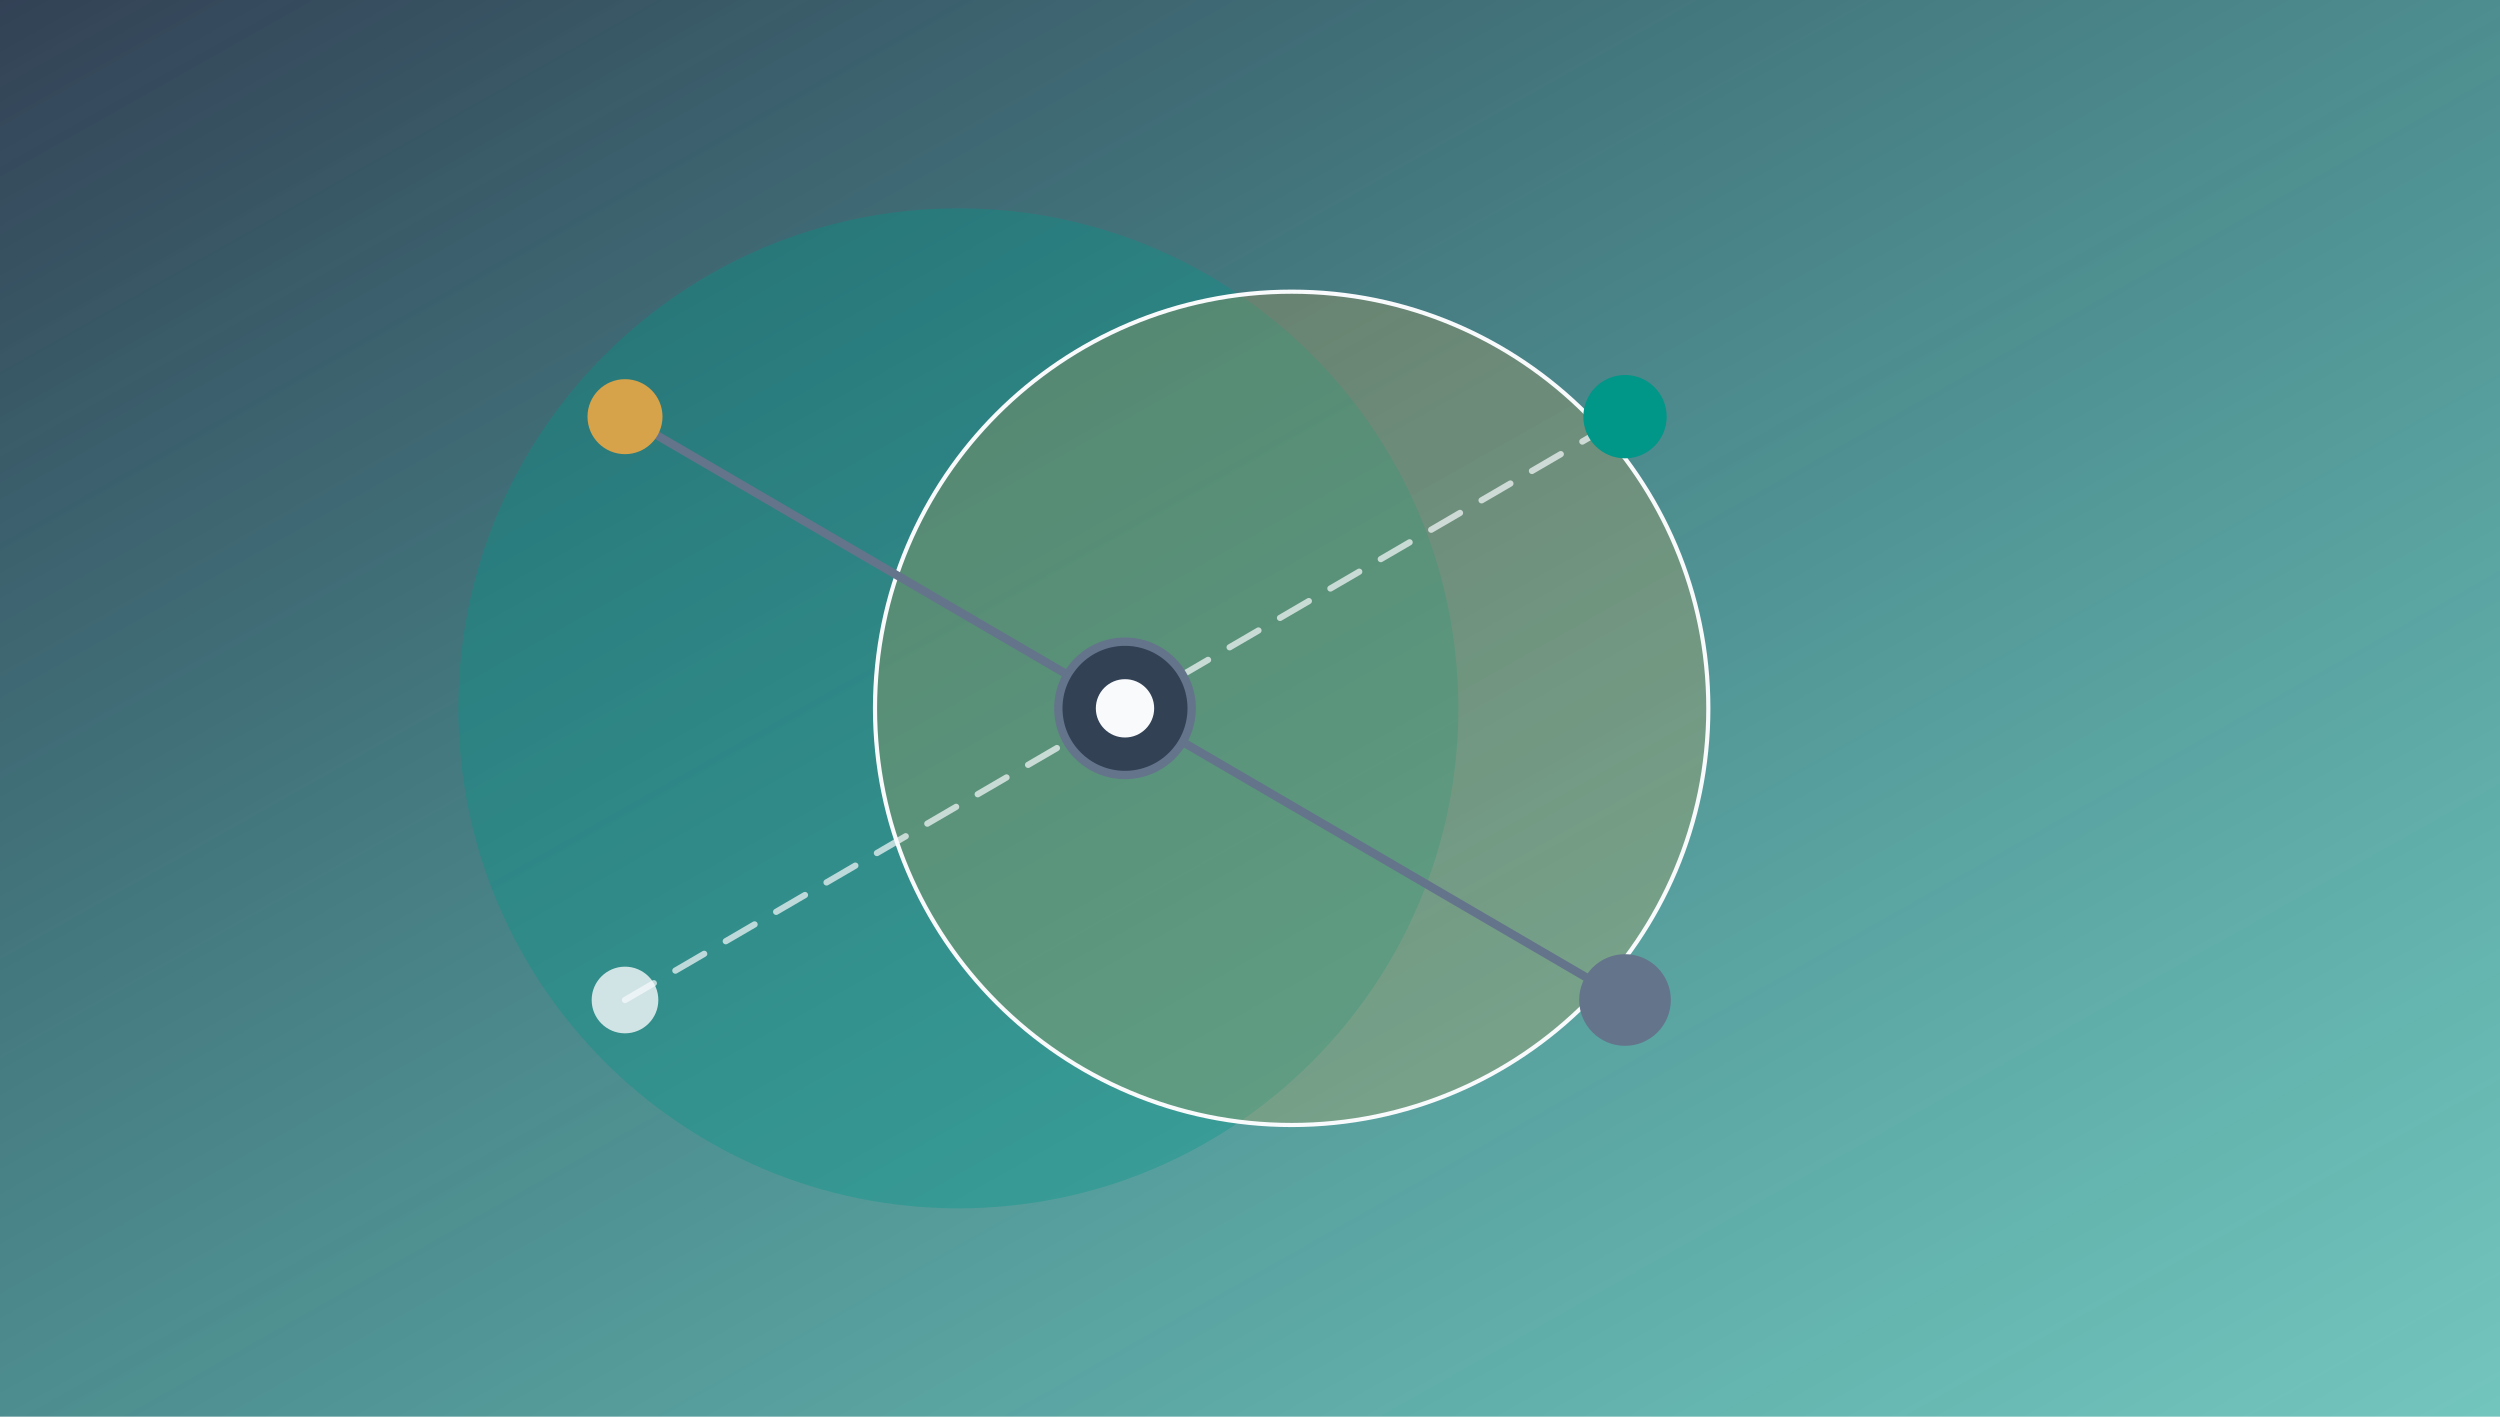
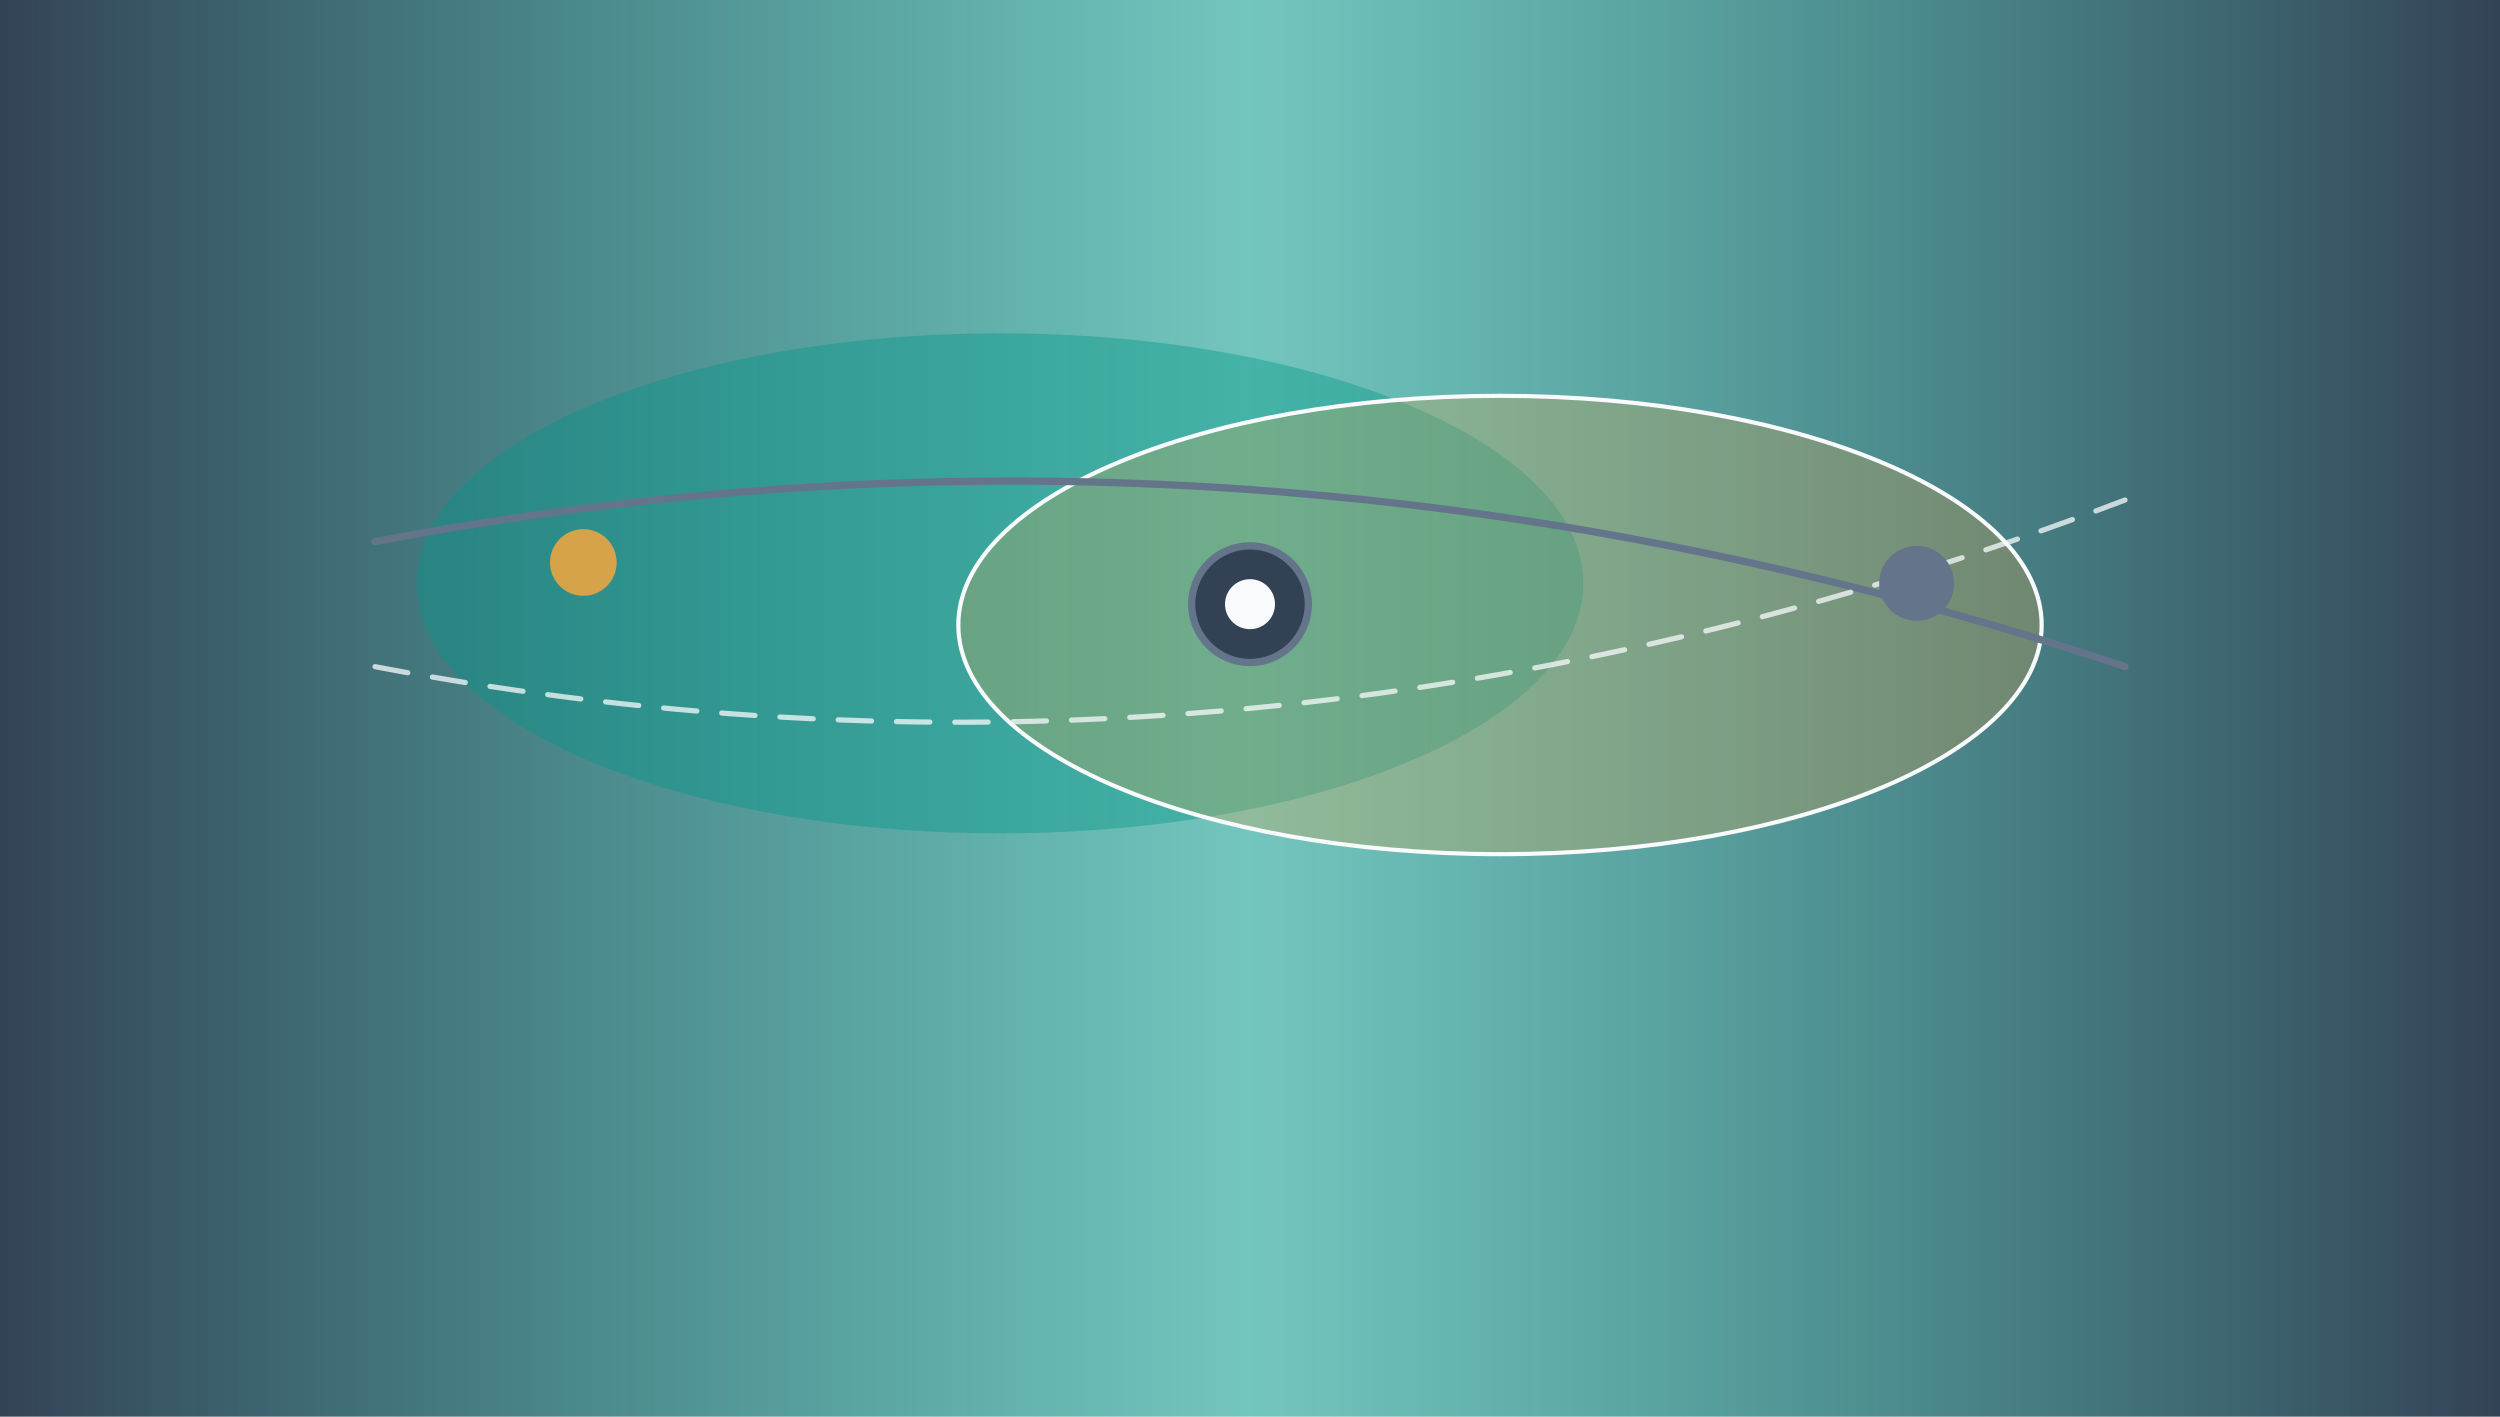
<svg xmlns="http://www.w3.org/2000/svg" viewBox="0 0 1200 680" preserveAspectRatio="xMidYMid slice" width="100%" height="100%">
  <defs>
-     <linearGradient id="grad_other_5" x1="0%" y1="0%" x2="100%" y2="100%">
+     <linearGradient id="grad_other_5" x1="0%" y1="0%" x2="100%" y2="0%">
      <stop offset="0%" stop-color="#334155" />
-       <stop offset="100%" stop-color="#009688" stop-opacity="0.55" />
+       <stop offset="50%" stop-color="#009688" stop-opacity="0.55" />
+       <stop offset="100%" stop-color="#334155" />
    </linearGradient>
-     <radialGradient id="glow_other_5" cx="35%" cy="50%" r="65%">
-       <stop offset="0%" stop-color="#F8FAFC" stop-opacity="0.85" />
-       <stop offset="45%" stop-color="#D6A24A" stop-opacity="0.4" />
+     <radialGradient id="glow_other_5" cx="40%" cy="45%" r="55%">
+       <stop offset="0%" stop-color="#F8FAFC" stop-opacity="0.9" />
+       <stop offset="45%" stop-color="#D6A24A" stop-opacity="0.45" />
      <stop offset="100%" stop-color="#334155" stop-opacity="0" />
    </radialGradient>
  </defs>
  <rect width="1200" height="680" fill="url(#grad_other_5)" />
-   <circle cx="460" cy="340" r="240" fill="#009688" fill-opacity="0.35" />
-   <circle cx="620" cy="340" r="200" fill="#D6A24A" fill-opacity="0.25" stroke="#F8FAFC" stroke-width="2" />
-   <path d="M 300 200 Q 540 340 780 480" fill="none" stroke="#64748B" stroke-width="4" stroke-linecap="round" />
-   <path d="M 300 480 Q 540 340 780 200" fill="none" stroke="#F8FAFC" stroke-width="3" stroke-opacity="0.7" stroke-dasharray="16 12" stroke-linecap="round" />
-   <circle cx="540" cy="340" r="32" fill="#334155" stroke="#64748B" stroke-width="4" />
-   <circle cx="540" cy="340" r="14" fill="#F8FAFC" />
-   <circle cx="300" cy="200" r="18" fill="#D6A24A" />
-   <circle cx="780" cy="480" r="22" fill="#64748B" />
-   <circle cx="300" cy="480" r="16" fill="#F8FAFC" opacity="0.8" />
-   <circle cx="780" cy="200" r="20" fill="#009688" />
+   <ellipse cx="480" cy="280" rx="280" ry="120" fill="#009688" fill-opacity="0.4" />
+   <ellipse cx="720" cy="300" rx="260" ry="110" fill="#D6A24A" fill-opacity="0.3" stroke="#F8FAFC" stroke-width="2" />
+   <path d="M 180 260 Q 600 180 1020 320" fill="none" stroke="#64748B" stroke-width="3.5" stroke-linecap="round" />
+   <path d="M 180 320 Q 600 400 1020 240" fill="none" stroke="#F8FAFC" stroke-width="2.5" stroke-opacity="0.75" stroke-dasharray="16 12" stroke-linecap="round" />
+   <circle cx="600" cy="290" r="28" fill="#334155" stroke="#64748B" stroke-width="3.5" />
+   <circle cx="600" cy="290" r="12" fill="#F8FAFC" />
+   <circle cx="280" cy="270" r="16" fill="#D6A24A" />
+   <circle cx="920" cy="280" r="18" fill="#64748B" />
</svg>
